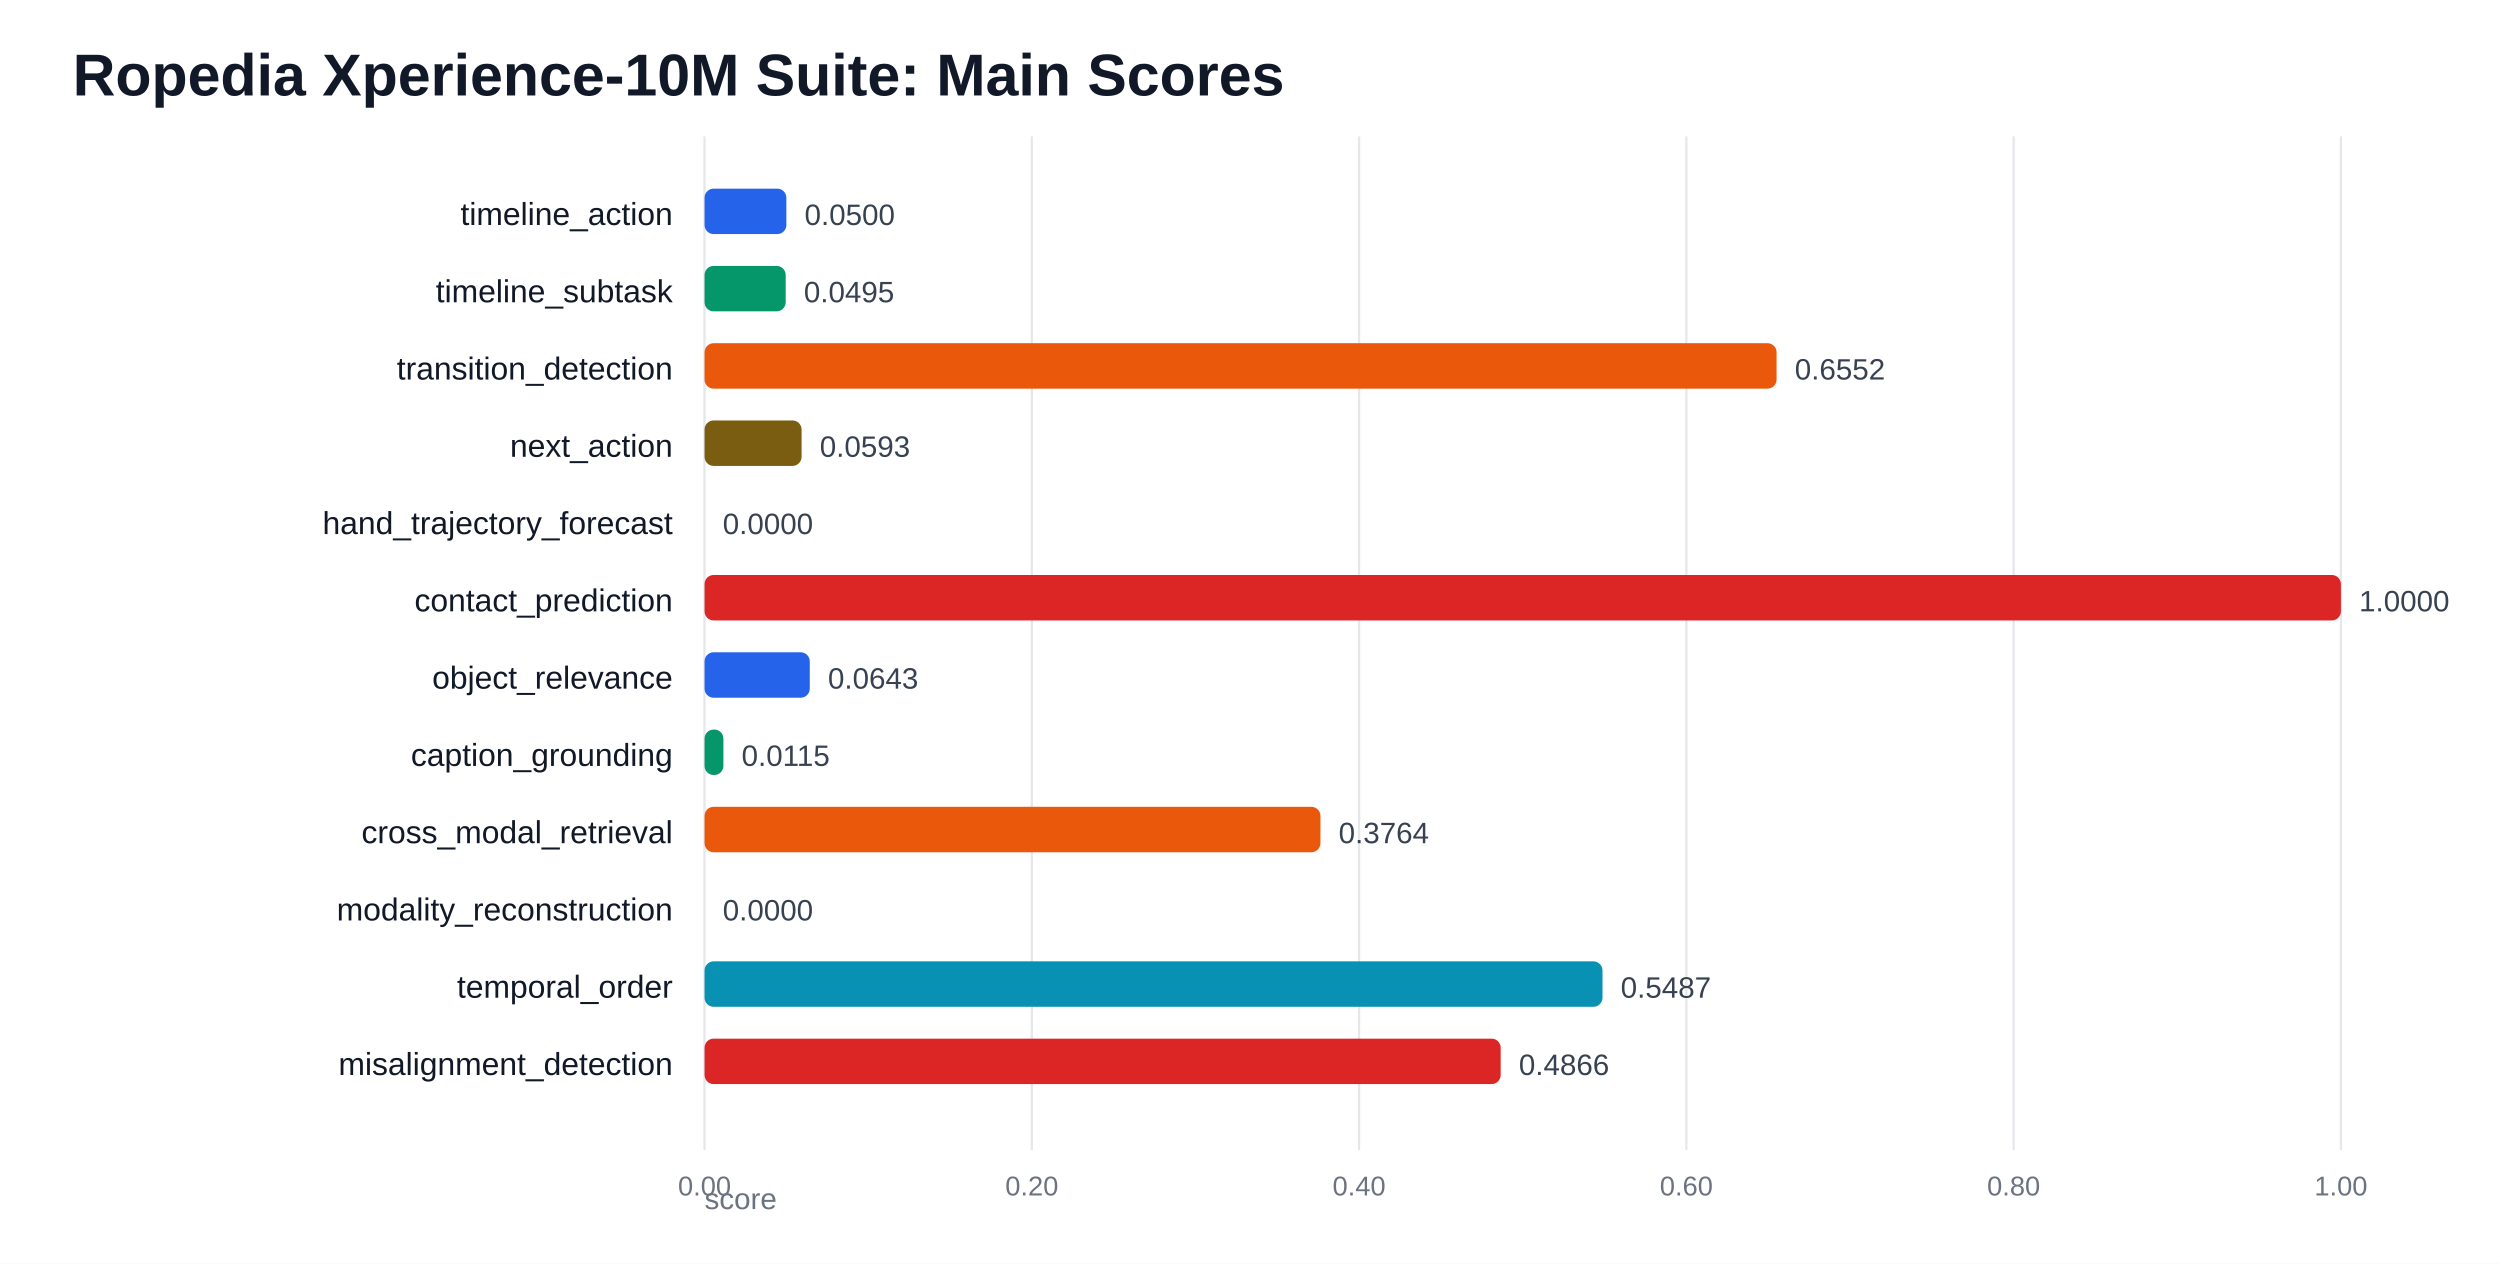
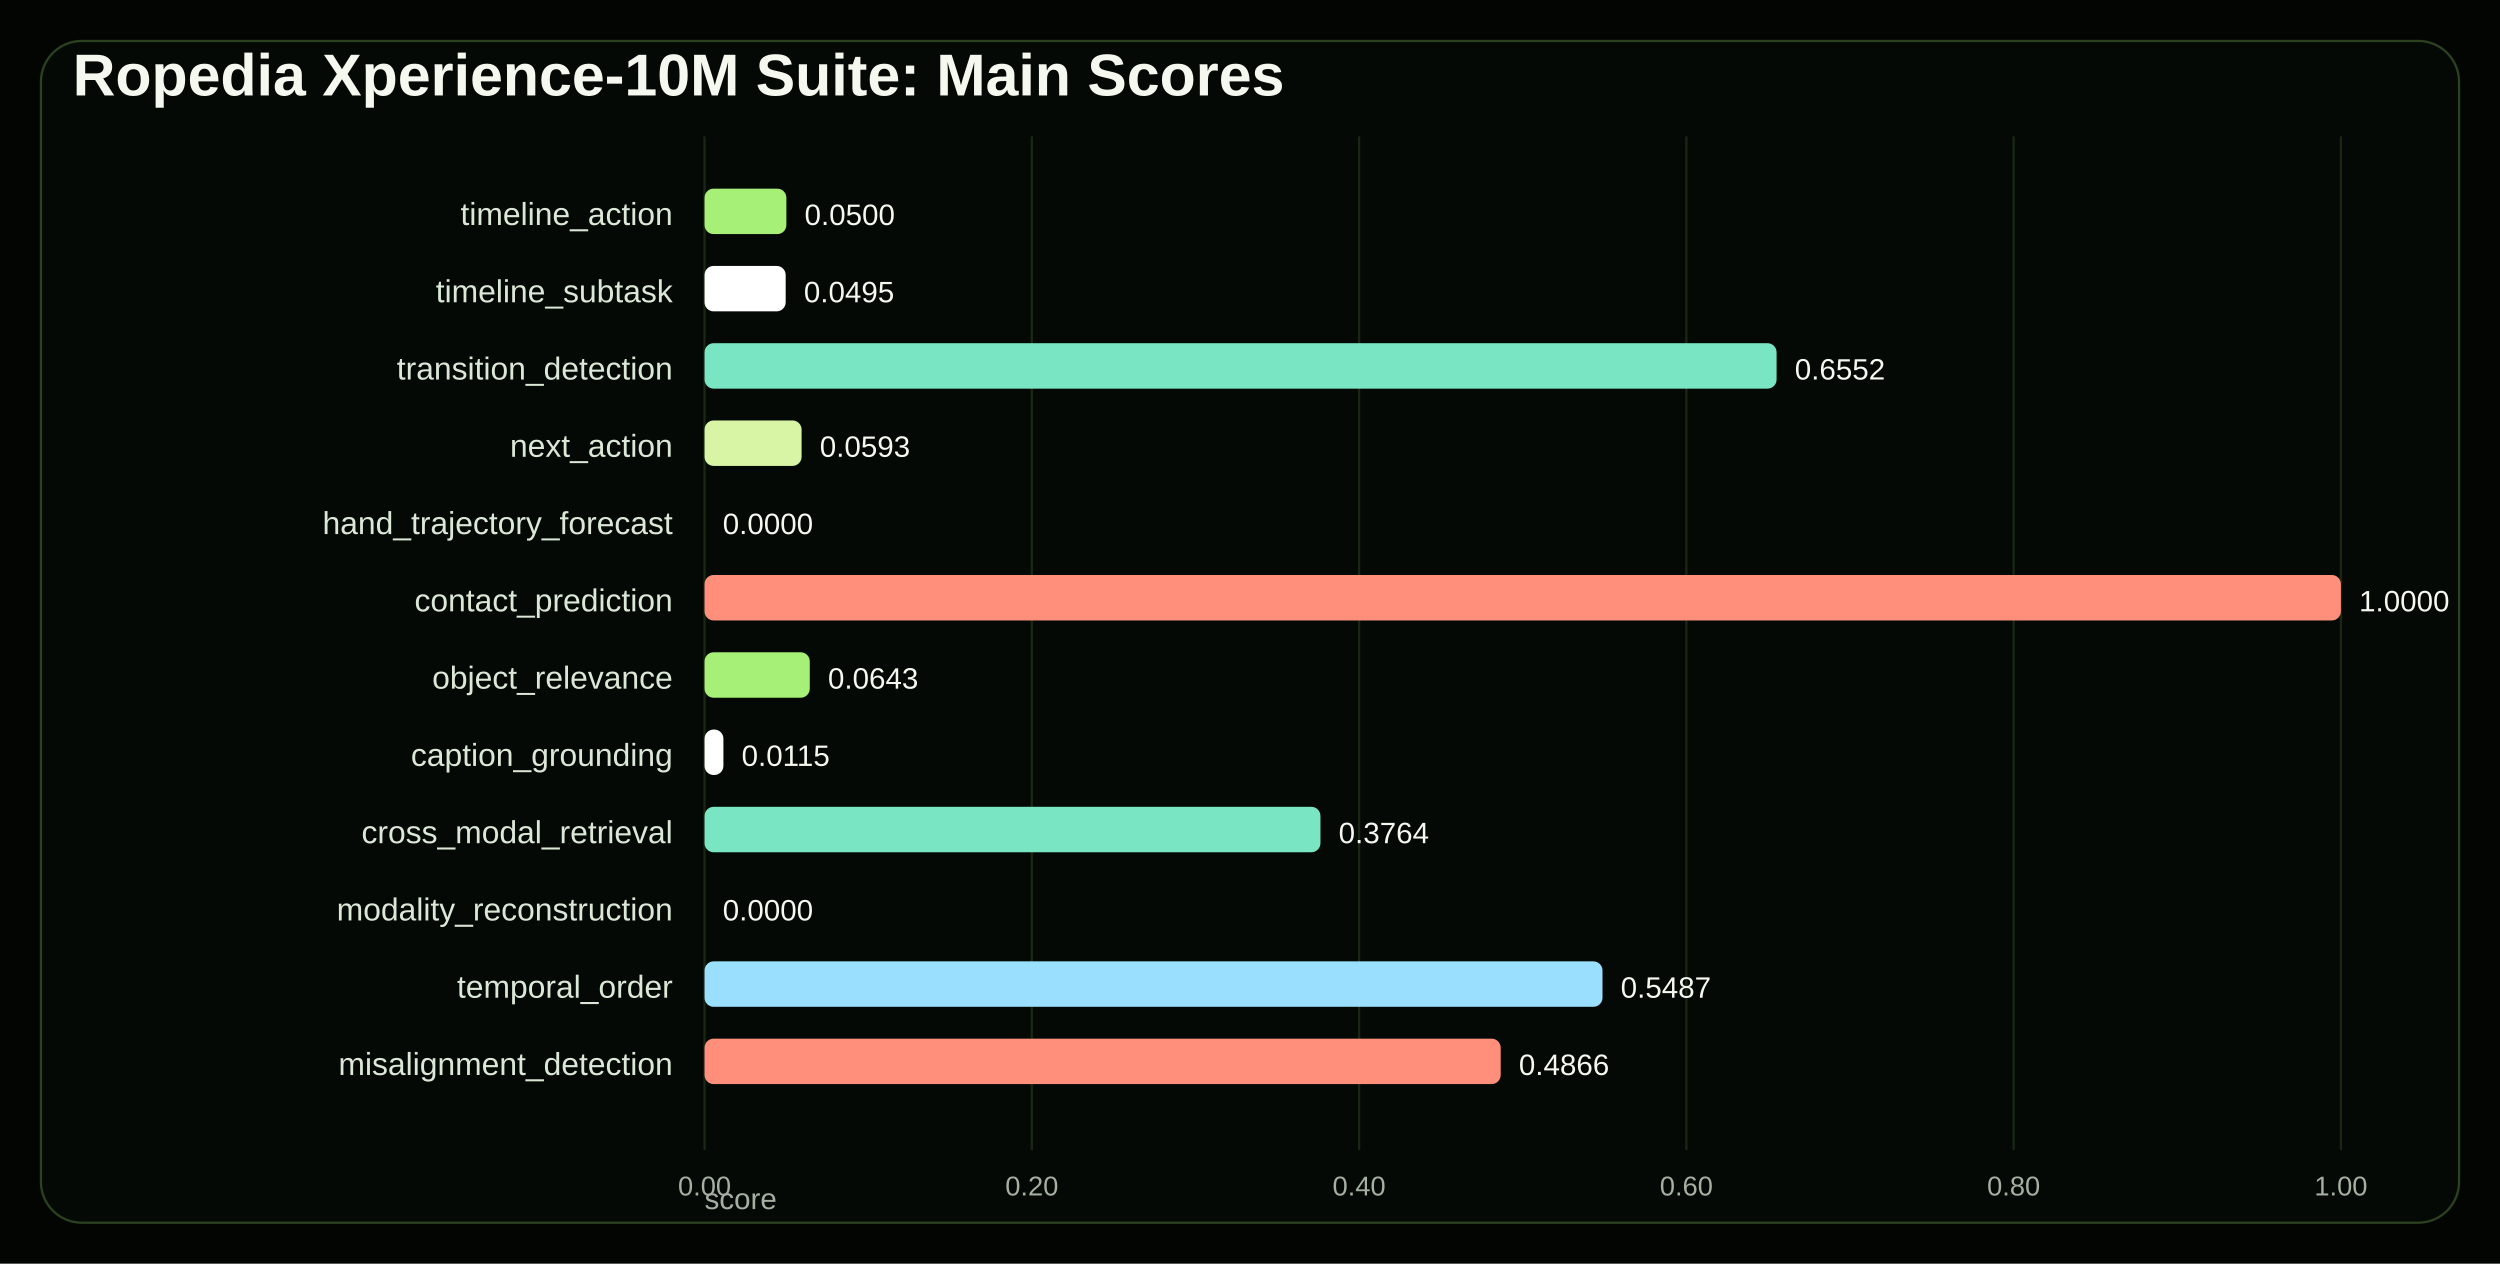
<svg xmlns="http://www.w3.org/2000/svg" width="1100" height="556" viewBox="0 0 1100 556">
-   <rect width="100%" height="100%" fill="#ffffff" />
-   <text x="32" y="42" font-family="Arial, sans-serif" font-size="26" font-weight="700" fill="#111827">Ropedia Xperience-10M Suite: Main Scores</text>
-   <text x="310" y="532" font-family="Arial, sans-serif" font-size="13" fill="#6b7280">score</text>
-   <line x1="310.0" y1="60" x2="310.0" y2="506" stroke="#e5e7eb" stroke-width="1" />
-   <text x="310.0" y="526" text-anchor="middle" font-family="Arial, sans-serif" font-size="12" fill="#6b7280">0.00</text>
-   <line x1="454.0" y1="60" x2="454.0" y2="506" stroke="#e5e7eb" stroke-width="1" />
-   <text x="454.0" y="526" text-anchor="middle" font-family="Arial, sans-serif" font-size="12" fill="#6b7280">0.20</text>
-   <line x1="598.0" y1="60" x2="598.0" y2="506" stroke="#e5e7eb" stroke-width="1" />
-   <text x="598.0" y="526" text-anchor="middle" font-family="Arial, sans-serif" font-size="12" fill="#6b7280">0.40</text>
-   <line x1="742.0" y1="60" x2="742.0" y2="506" stroke="#e5e7eb" stroke-width="1" />
-   <text x="742.0" y="526" text-anchor="middle" font-family="Arial, sans-serif" font-size="12" fill="#6b7280">0.60</text>
-   <line x1="886.0" y1="60" x2="886.0" y2="506" stroke="#e5e7eb" stroke-width="1" />
-   <text x="886.0" y="526" text-anchor="middle" font-family="Arial, sans-serif" font-size="12" fill="#6b7280">0.80</text>
-   <line x1="1030.0" y1="60" x2="1030.0" y2="506" stroke="#e5e7eb" stroke-width="1" />
-   <text x="1030.0" y="526" text-anchor="middle" font-family="Arial, sans-serif" font-size="12" fill="#6b7280">1.00</text>
-   <text x="296" y="99" text-anchor="end" font-family="Arial, sans-serif" font-size="14" fill="#111827">timeline_action</text>
-   <rect x="310" y="83" width="36.0" height="20" rx="4" fill="#2563eb" />
-   <text x="354.0" y="99" font-family="Arial, sans-serif" font-size="13" fill="#374151">0.0500</text>
-   <text x="296" y="133" text-anchor="end" font-family="Arial, sans-serif" font-size="14" fill="#111827">timeline_subtask</text>
-   <rect x="310" y="117" width="35.7" height="20" rx="4" fill="#059669" />
-   <text x="353.7" y="133" font-family="Arial, sans-serif" font-size="13" fill="#374151">0.0495</text>
-   <text x="296" y="167" text-anchor="end" font-family="Arial, sans-serif" font-size="14" fill="#111827">transition_detection</text>
-   <rect x="310" y="151" width="471.7" height="20" rx="4" fill="#ea580c" />
-   <text x="789.7" y="167" font-family="Arial, sans-serif" font-size="13" fill="#374151">0.6552</text>
-   <text x="296" y="201" text-anchor="end" font-family="Arial, sans-serif" font-size="14" fill="#111827">next_action</text>
-   <rect x="310" y="185" width="42.7" height="20" rx="4" fill="#7b5d12" />
-   <text x="360.7" y="201" font-family="Arial, sans-serif" font-size="13" fill="#374151">0.0593</text>
-   <text x="296" y="235" text-anchor="end" font-family="Arial, sans-serif" font-size="14" fill="#111827">hand_trajectory_forecast</text>
-   <rect x="310" y="219" width="0.0" height="20" rx="4" fill="#0891b2" />
-   <text x="318.0" y="235" font-family="Arial, sans-serif" font-size="13" fill="#374151">0.0000</text>
-   <text x="296" y="269" text-anchor="end" font-family="Arial, sans-serif" font-size="14" fill="#111827">contact_prediction</text>
-   <rect x="310" y="253" width="720.0" height="20" rx="4" fill="#dc2626" />
-   <text x="1038.0" y="269" font-family="Arial, sans-serif" font-size="13" fill="#374151">1.0000</text>
-   <text x="296" y="303" text-anchor="end" font-family="Arial, sans-serif" font-size="14" fill="#111827">object_relevance</text>
-   <rect x="310" y="287" width="46.3" height="20" rx="4" fill="#2563eb" />
-   <text x="364.3" y="303" font-family="Arial, sans-serif" font-size="13" fill="#374151">0.0643</text>
-   <text x="296" y="337" text-anchor="end" font-family="Arial, sans-serif" font-size="14" fill="#111827">caption_grounding</text>
-   <rect x="310" y="321" width="8.3" height="20" rx="4" fill="#059669" />
-   <text x="326.3" y="337" font-family="Arial, sans-serif" font-size="13" fill="#374151">0.0115</text>
-   <text x="296" y="371" text-anchor="end" font-family="Arial, sans-serif" font-size="14" fill="#111827">cross_modal_retrieval</text>
-   <rect x="310" y="355" width="271.0" height="20" rx="4" fill="#ea580c" />
-   <text x="589.0" y="371" font-family="Arial, sans-serif" font-size="13" fill="#374151">0.3764</text>
-   <text x="296" y="405" text-anchor="end" font-family="Arial, sans-serif" font-size="14" fill="#111827">modality_reconstruction</text>
-   <rect x="310" y="389" width="0.0" height="20" rx="4" fill="#7b5d12" />
-   <text x="318.0" y="405" font-family="Arial, sans-serif" font-size="13" fill="#374151">0.0000</text>
-   <text x="296" y="439" text-anchor="end" font-family="Arial, sans-serif" font-size="14" fill="#111827">temporal_order</text>
-   <rect x="310" y="423" width="395.1" height="20" rx="4" fill="#0891b2" />
-   <text x="713.1" y="439" font-family="Arial, sans-serif" font-size="13" fill="#374151">0.5487</text>
-   <text x="296" y="473" text-anchor="end" font-family="Arial, sans-serif" font-size="14" fill="#111827">misalignment_detection</text>
-   <rect x="310" y="457" width="350.3" height="20" rx="4" fill="#dc2626" />
-   <text x="668.3" y="473" font-family="Arial, sans-serif" font-size="13" fill="#374151">0.4866</text>
+   <rect width="100%" height="100%" fill="#020502" />
+   <rect x="18" y="18" width="1064" height="520" rx="18" fill="#050905" stroke="#a7f078" stroke-opacity="0.25" />
+   <text x="32" y="42" font-family="Inter Tight, Arial, sans-serif" font-size="26" font-weight="800" fill="#f4f8ef">Ropedia Xperience-10M Suite: Main Scores</text>
+   <text x="310" y="532" font-family="Space Grotesk, Arial, sans-serif" font-size="13" fill="#a5afa2">score</text>
+   <line x1="310.0" y1="60" x2="310.0" y2="506" stroke="#a7f078" stroke-opacity="0.13" stroke-width="1" />
+   <text x="310.0" y="526" text-anchor="middle" font-family="Space Grotesk, Arial, sans-serif" font-size="12" fill="#a5afa2">0.00</text>
+   <line x1="454.0" y1="60" x2="454.0" y2="506" stroke="#a7f078" stroke-opacity="0.13" stroke-width="1" />
+   <text x="454.0" y="526" text-anchor="middle" font-family="Space Grotesk, Arial, sans-serif" font-size="12" fill="#a5afa2">0.20</text>
+   <line x1="598.0" y1="60" x2="598.0" y2="506" stroke="#a7f078" stroke-opacity="0.13" stroke-width="1" />
+   <text x="598.0" y="526" text-anchor="middle" font-family="Space Grotesk, Arial, sans-serif" font-size="12" fill="#a5afa2">0.40</text>
+   <line x1="742.0" y1="60" x2="742.0" y2="506" stroke="#a7f078" stroke-opacity="0.13" stroke-width="1" />
+   <text x="742.0" y="526" text-anchor="middle" font-family="Space Grotesk, Arial, sans-serif" font-size="12" fill="#a5afa2">0.60</text>
+   <line x1="886.0" y1="60" x2="886.0" y2="506" stroke="#a7f078" stroke-opacity="0.13" stroke-width="1" />
+   <text x="886.0" y="526" text-anchor="middle" font-family="Space Grotesk, Arial, sans-serif" font-size="12" fill="#a5afa2">0.80</text>
+   <line x1="1030.0" y1="60" x2="1030.0" y2="506" stroke="#a7f078" stroke-opacity="0.13" stroke-width="1" />
+   <text x="1030.0" y="526" text-anchor="middle" font-family="Space Grotesk, Arial, sans-serif" font-size="12" fill="#a5afa2">1.00</text>
+   <text x="296" y="99" text-anchor="end" font-family="Space Grotesk, Arial, sans-serif" font-size="14" fill="#dce8d7">timeline_action</text>
+   <rect x="310" y="83" width="36.0" height="20" rx="4" fill="#a7f078" />
+   <text x="354.0" y="99" font-family="Space Grotesk, Arial, sans-serif" font-size="13" fill="#f4f8ef">0.0500</text>
+   <text x="296" y="133" text-anchor="end" font-family="Space Grotesk, Arial, sans-serif" font-size="14" fill="#dce8d7">timeline_subtask</text>
+   <rect x="310" y="117" width="35.7" height="20" rx="4" fill="#ffffff" />
+   <text x="353.7" y="133" font-family="Space Grotesk, Arial, sans-serif" font-size="13" fill="#f4f8ef">0.0495</text>
+   <text x="296" y="167" text-anchor="end" font-family="Space Grotesk, Arial, sans-serif" font-size="14" fill="#dce8d7">transition_detection</text>
+   <rect x="310" y="151" width="471.7" height="20" rx="4" fill="#7ae5c3" />
+   <text x="789.7" y="167" font-family="Space Grotesk, Arial, sans-serif" font-size="13" fill="#f4f8ef">0.6552</text>
+   <text x="296" y="201" text-anchor="end" font-family="Space Grotesk, Arial, sans-serif" font-size="14" fill="#dce8d7">next_action</text>
+   <rect x="310" y="185" width="42.7" height="20" rx="4" fill="#d8f4a5" />
+   <text x="360.7" y="201" font-family="Space Grotesk, Arial, sans-serif" font-size="13" fill="#f4f8ef">0.0593</text>
+   <text x="296" y="235" text-anchor="end" font-family="Space Grotesk, Arial, sans-serif" font-size="14" fill="#dce8d7">hand_trajectory_forecast</text>
+   <rect x="310" y="219" width="0.0" height="20" rx="4" fill="#9bdfff" />
+   <text x="318.0" y="235" font-family="Space Grotesk, Arial, sans-serif" font-size="13" fill="#f4f8ef">0.0000</text>
+   <text x="296" y="269" text-anchor="end" font-family="Space Grotesk, Arial, sans-serif" font-size="14" fill="#dce8d7">contact_prediction</text>
+   <rect x="310" y="253" width="720.0" height="20" rx="4" fill="#ff8f7a" />
+   <text x="1038.0" y="269" font-family="Space Grotesk, Arial, sans-serif" font-size="13" fill="#f4f8ef">1.0000</text>
+   <text x="296" y="303" text-anchor="end" font-family="Space Grotesk, Arial, sans-serif" font-size="14" fill="#dce8d7">object_relevance</text>
+   <rect x="310" y="287" width="46.3" height="20" rx="4" fill="#a7f078" />
+   <text x="364.3" y="303" font-family="Space Grotesk, Arial, sans-serif" font-size="13" fill="#f4f8ef">0.0643</text>
+   <text x="296" y="337" text-anchor="end" font-family="Space Grotesk, Arial, sans-serif" font-size="14" fill="#dce8d7">caption_grounding</text>
+   <rect x="310" y="321" width="8.3" height="20" rx="4" fill="#ffffff" />
+   <text x="326.3" y="337" font-family="Space Grotesk, Arial, sans-serif" font-size="13" fill="#f4f8ef">0.0115</text>
+   <text x="296" y="371" text-anchor="end" font-family="Space Grotesk, Arial, sans-serif" font-size="14" fill="#dce8d7">cross_modal_retrieval</text>
+   <rect x="310" y="355" width="271.0" height="20" rx="4" fill="#7ae5c3" />
+   <text x="589.0" y="371" font-family="Space Grotesk, Arial, sans-serif" font-size="13" fill="#f4f8ef">0.3764</text>
+   <text x="296" y="405" text-anchor="end" font-family="Space Grotesk, Arial, sans-serif" font-size="14" fill="#dce8d7">modality_reconstruction</text>
+   <rect x="310" y="389" width="0.0" height="20" rx="4" fill="#d8f4a5" />
+   <text x="318.0" y="405" font-family="Space Grotesk, Arial, sans-serif" font-size="13" fill="#f4f8ef">0.0000</text>
+   <text x="296" y="439" text-anchor="end" font-family="Space Grotesk, Arial, sans-serif" font-size="14" fill="#dce8d7">temporal_order</text>
+   <rect x="310" y="423" width="395.1" height="20" rx="4" fill="#9bdfff" />
+   <text x="713.1" y="439" font-family="Space Grotesk, Arial, sans-serif" font-size="13" fill="#f4f8ef">0.5487</text>
+   <text x="296" y="473" text-anchor="end" font-family="Space Grotesk, Arial, sans-serif" font-size="14" fill="#dce8d7">misalignment_detection</text>
+   <rect x="310" y="457" width="350.3" height="20" rx="4" fill="#ff8f7a" />
+   <text x="668.3" y="473" font-family="Space Grotesk, Arial, sans-serif" font-size="13" fill="#f4f8ef">0.4866</text>
</svg>
